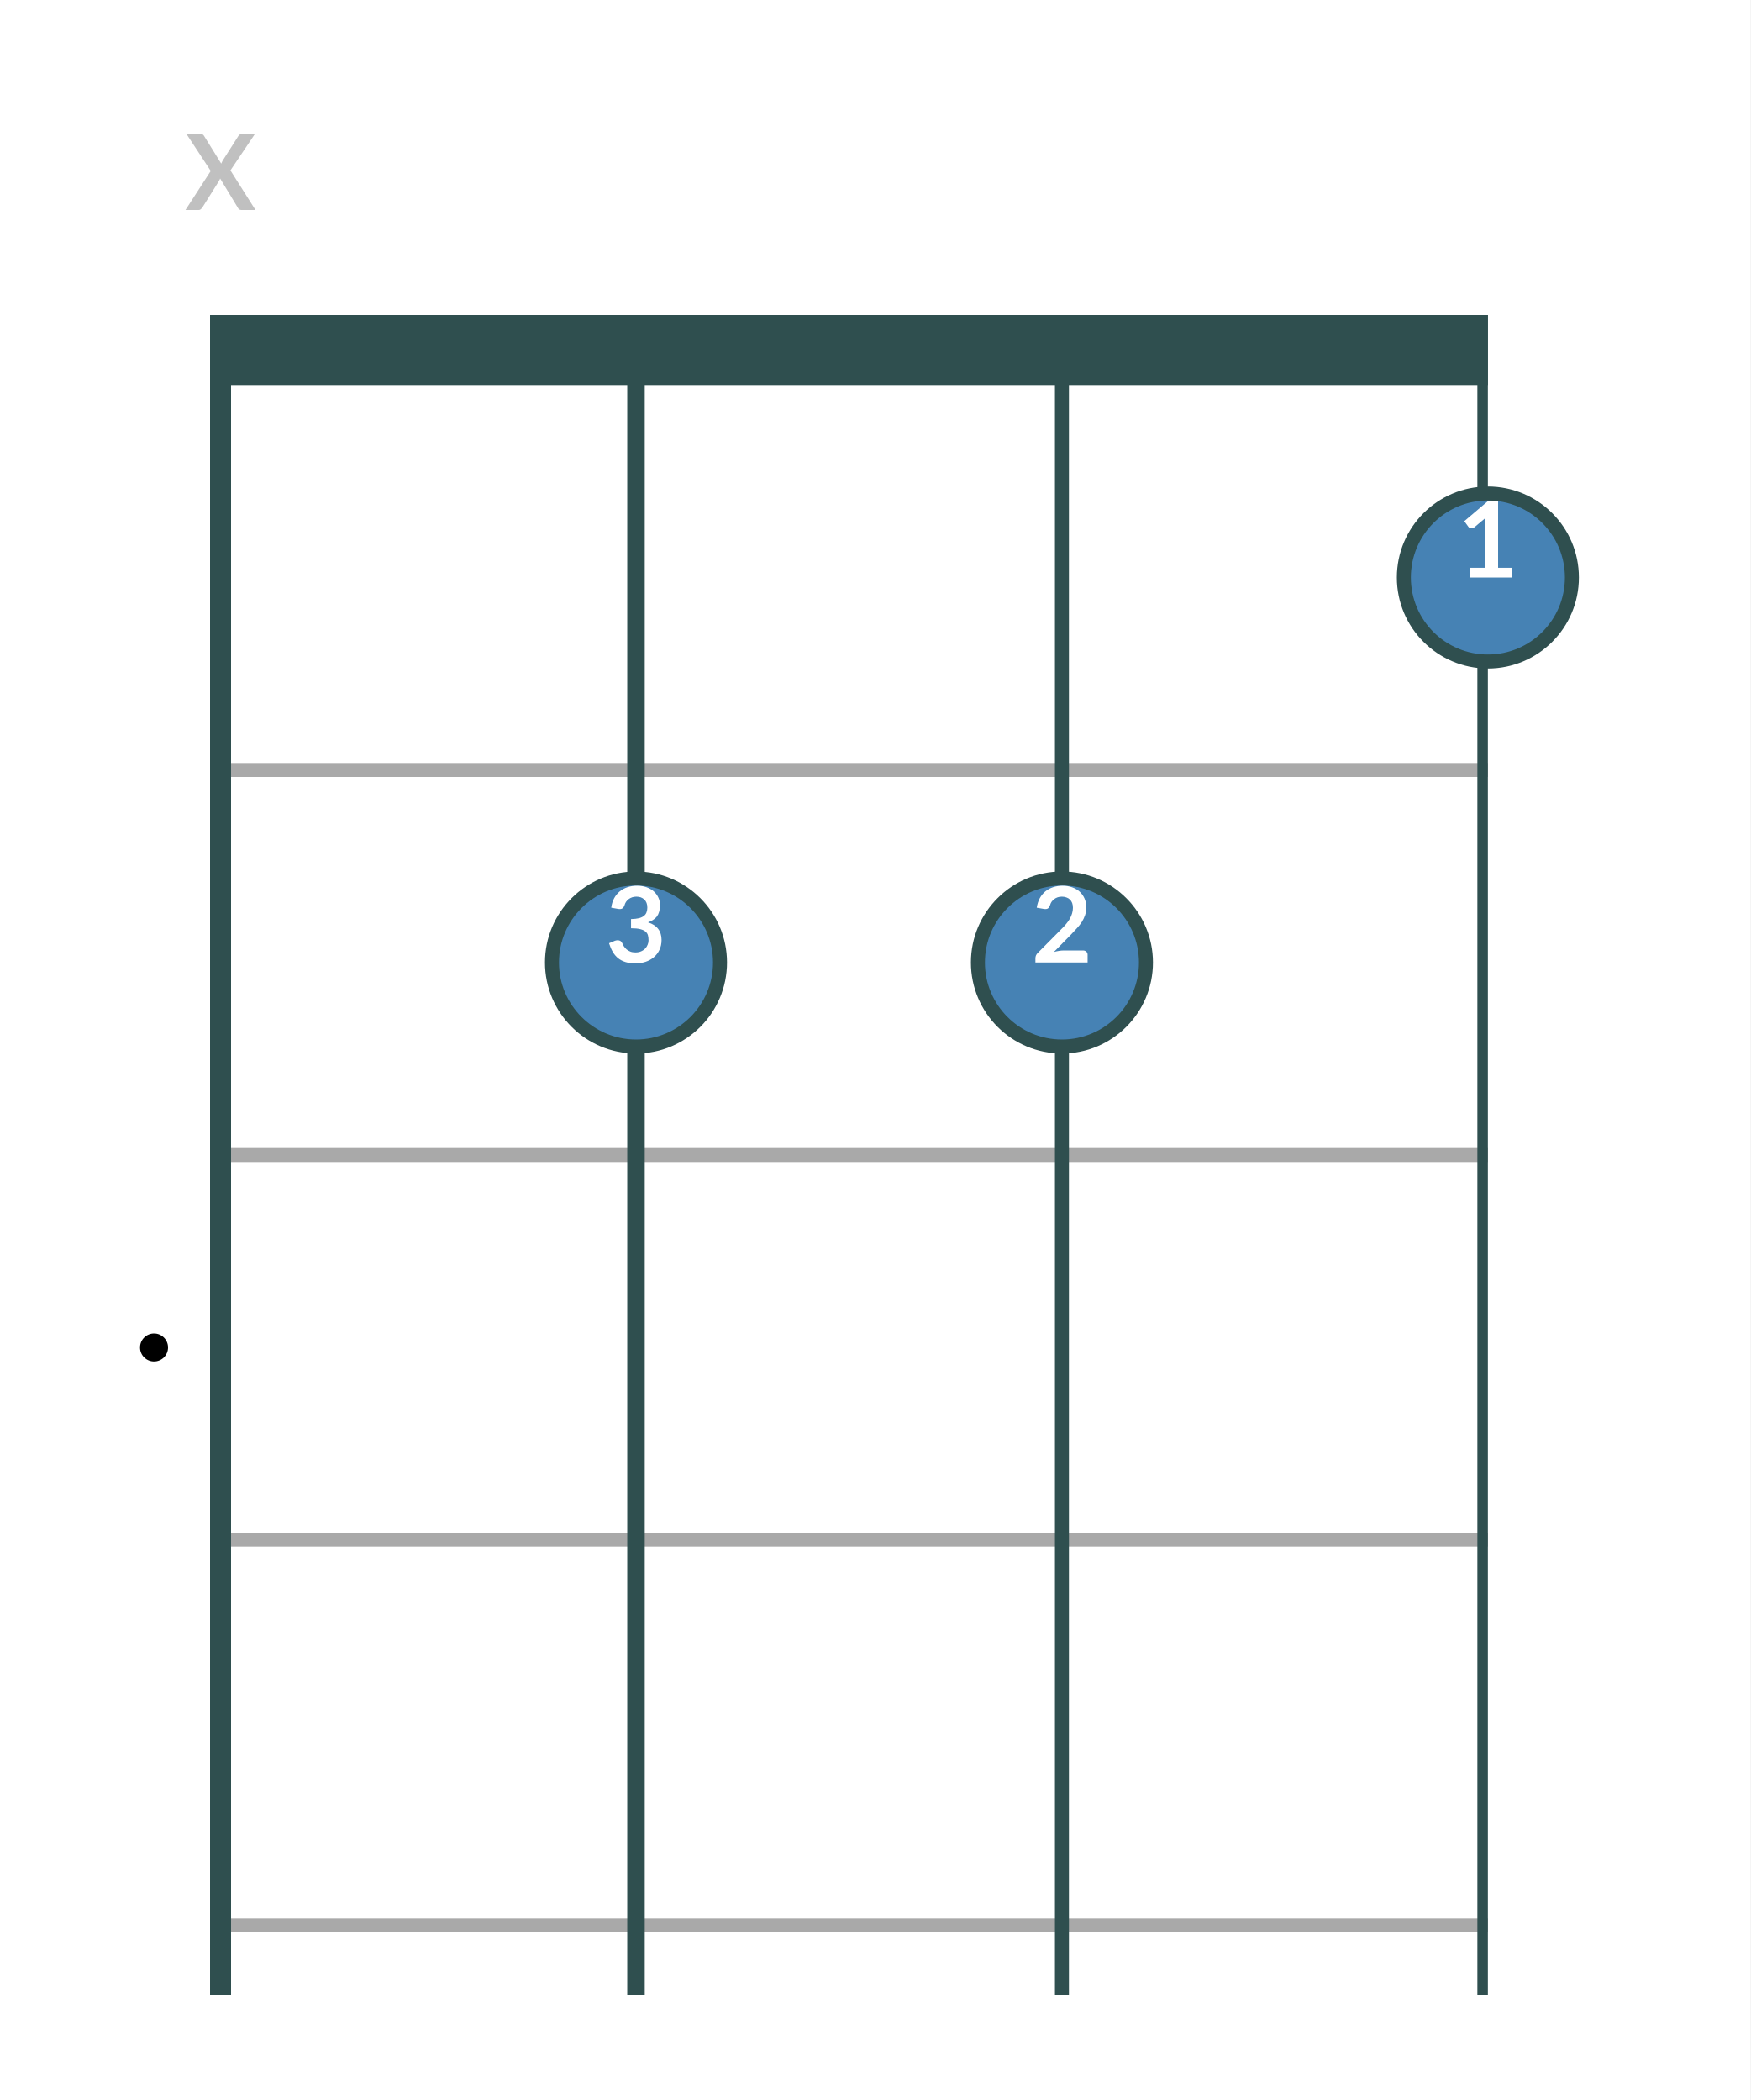
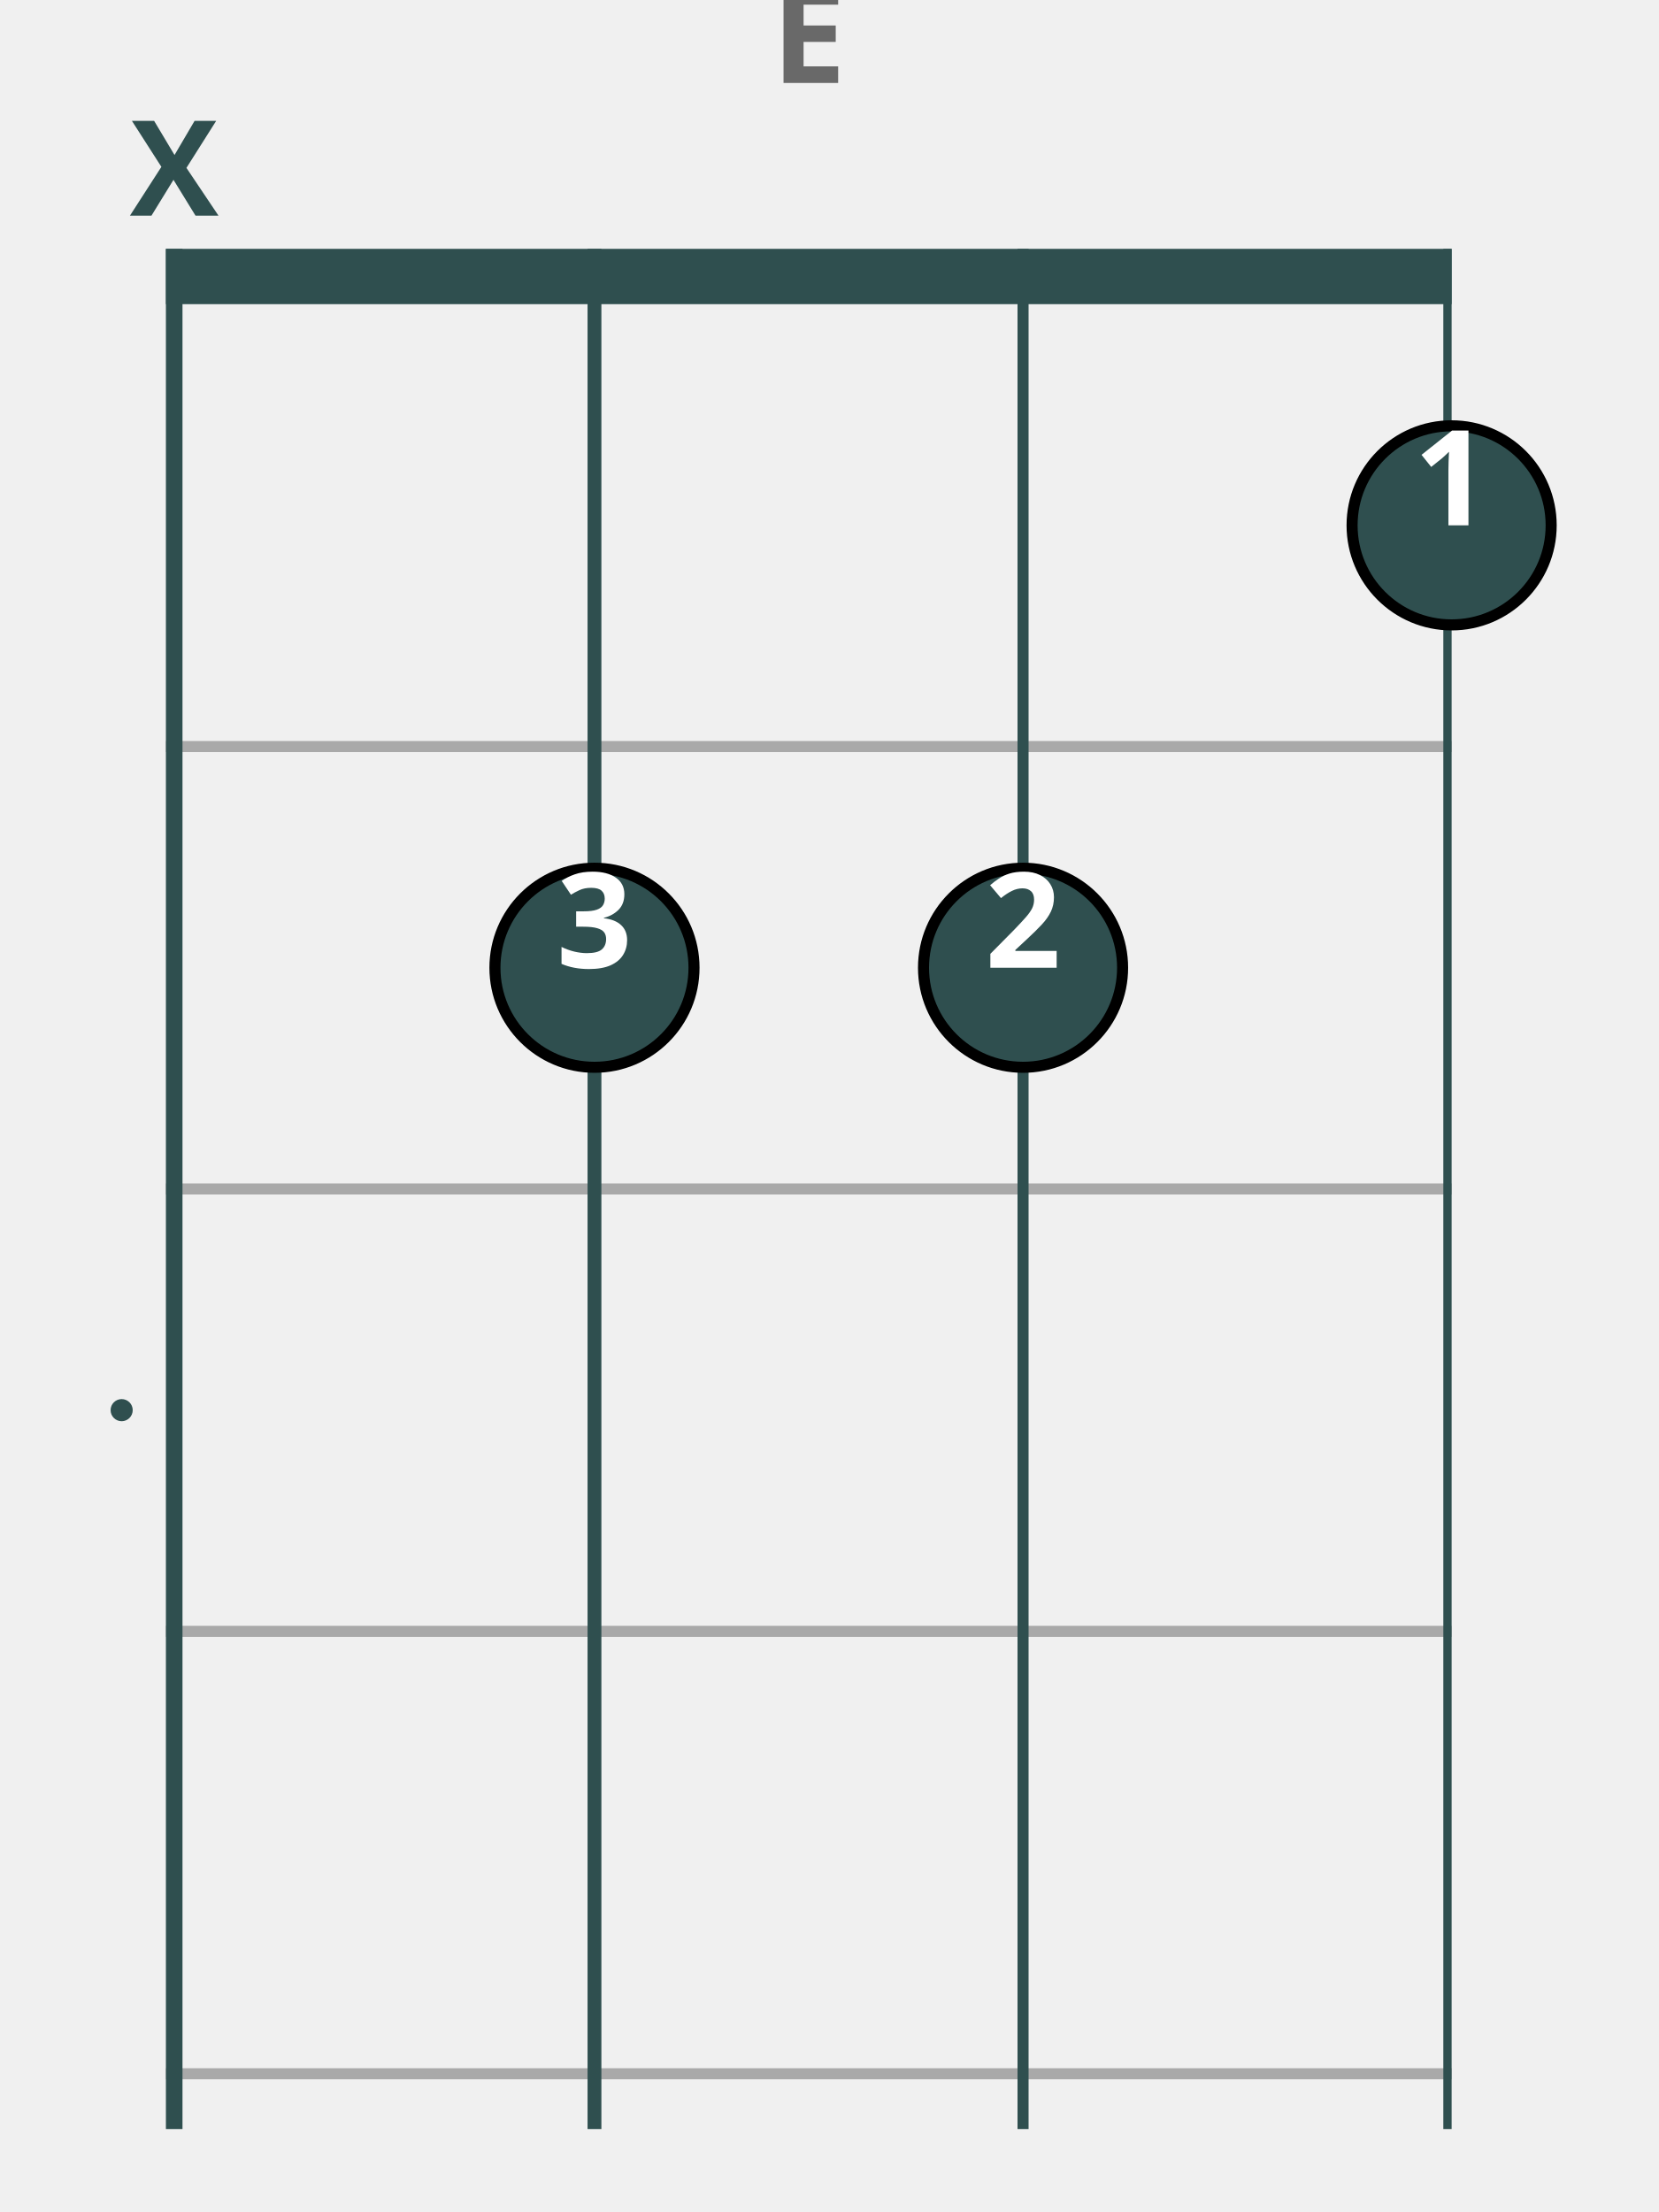
- <svg xmlns="http://www.w3.org/2000/svg" width="250" height="300" baseProfile="full" version="1.1">
+ <svg xmlns="http://www.w3.org/2000/svg" baseProfile="full" height="400" version="1.1" width="300">
  <defs />
-   <rect fill="white" x="0" y="0" width="250" height="300" />
-   <line stroke="darkgray" stroke-width="2" x1="30" y1="110.0" x2="212.5" y2="110.0" />
-   <line stroke="darkgray" stroke-width="2" x1="30" y1="165.0" x2="212.5" y2="165.0" />
-   <line stroke="darkgray" stroke-width="2" x1="30" y1="220.0" x2="212.5" y2="220.0" />
-   <line stroke="darkgray" stroke-width="2" x1="30" y1="275.0" x2="212.5" y2="275.0" />
-   <circle fill="black" cx="22" cy="192.5" r="2" />
-   <line stroke="darkslategray" stroke-width="3.0" x1="31.5" y1="45.0" x2="31.5" y2="285.0" />
-   <text font-family="Lato" font-size="15" font-weight="bold" fill="silver" text-anchor="middle" alignment-baseline="middle" x="31.5" y="30.0">X</text>
-   <line stroke="darkslategray" stroke-width="2.5" x1="90.833" y1="45.0" x2="90.833" y2="285.0" />
-   <line stroke="darkslategray" stroke-width="2.0" x1="151.667" y1="45.0" x2="151.667" y2="285.0" />
-   <line stroke="darkslategray" stroke-width="1.5" x1="211.75" y1="45.0" x2="211.75" y2="285.0" />
-   <line stroke="darkslategray" stroke-width="10" x1="30" y1="50.0" x2="212.5" y2="50.0" />
-   <circle fill="steelblue" stroke="darkslategray" stroke-width="2" cx="90.833" cy="137.5" r="12" />
-   <text font-family="Lato" font-size="15" font-weight="bold" fill="white" text-anchor="middle" alignment-baseline="central" x="90.833" y="137.5">3</text>
-   <circle fill="steelblue" stroke="darkslategray" stroke-width="2" cx="151.667" cy="137.5" r="12" />
-   <text font-family="Lato" font-size="15" font-weight="bold" fill="white" text-anchor="middle" alignment-baseline="central" x="151.667" y="137.5">2</text>
-   <circle fill="steelblue" stroke="darkslategray" stroke-width="2" cx="212.5" cy="82.5" r="12" />
-   <text font-family="Lato" font-size="15" font-weight="bold" fill="white" text-anchor="middle" alignment-baseline="central" x="212.5" y="82.5">1</text>
+   <line stroke="darkgray" stroke-width="2" x1="30" x2="262.5" y1="135.0" y2="135.0" />
+   <line stroke="darkgray" stroke-width="2" x1="30" x2="262.5" y1="215.0" y2="215.0" />
+   <line stroke="darkgray" stroke-width="2" x1="30" x2="262.5" y1="295.0" y2="295.0" />
+   <line stroke="darkgray" stroke-width="2" x1="30" x2="262.5" y1="375.0" y2="375.0" />
+   <circle cx="22" cy="255.0" fill="darkslategray" r="2" />
+   <line stroke="darkslategray" stroke-width="3.0" x1="31.5" x2="31.5" y1="45.0" y2="385.0" />
+   <text alignment-baseline="middle" fill="darkslategray" font-family="Verdana" font-size="24" font-weight="bold" text-anchor="middle" x="31.5" y="39.0">X</text>
+   <line stroke="darkslategray" stroke-width="2.5" x1="107.5" x2="107.5" y1="45.0" y2="385.0" />
+   <line stroke="darkslategray" stroke-width="2.0" x1="185.0" x2="185.0" y1="45.0" y2="385.0" />
+   <line stroke="darkslategray" stroke-width="1.5" x1="261.75" x2="261.75" y1="45.0" y2="385.0" />
+   <line stroke="darkslategray" stroke-width="10" x1="30" x2="262.5" y1="50.0" y2="50.0" />
+   <circle cx="107.5" cy="175.0" fill="darkslategray" r="18" stroke="black" stroke-width="2" />
+   <text alignment-baseline="central" fill="white" font-family="Verdana" font-size="24" font-weight="bold" text-anchor="middle" x="107.5" y="175.0">3</text>
+   <circle cx="185.0" cy="175.0" fill="darkslategray" r="18" stroke="black" stroke-width="2" />
+   <text alignment-baseline="central" fill="white" font-family="Verdana" font-size="24" font-weight="bold" text-anchor="middle" x="185.0" y="175.0">2</text>
+   <circle cx="262.5" cy="95.0" fill="darkslategray" r="18" stroke="black" stroke-width="2" />
+   <text alignment-baseline="central" fill="white" font-family="Verdana" font-size="24" font-weight="bold" text-anchor="middle" x="262.5" y="95.0">1</text>
+   <text alignment-baseline="central" fill="dimgray" font-family="Verdana" font-size="24" font-weight="bold" text-anchor="middle" x="146.25" y="15.0">E</text>
</svg>
